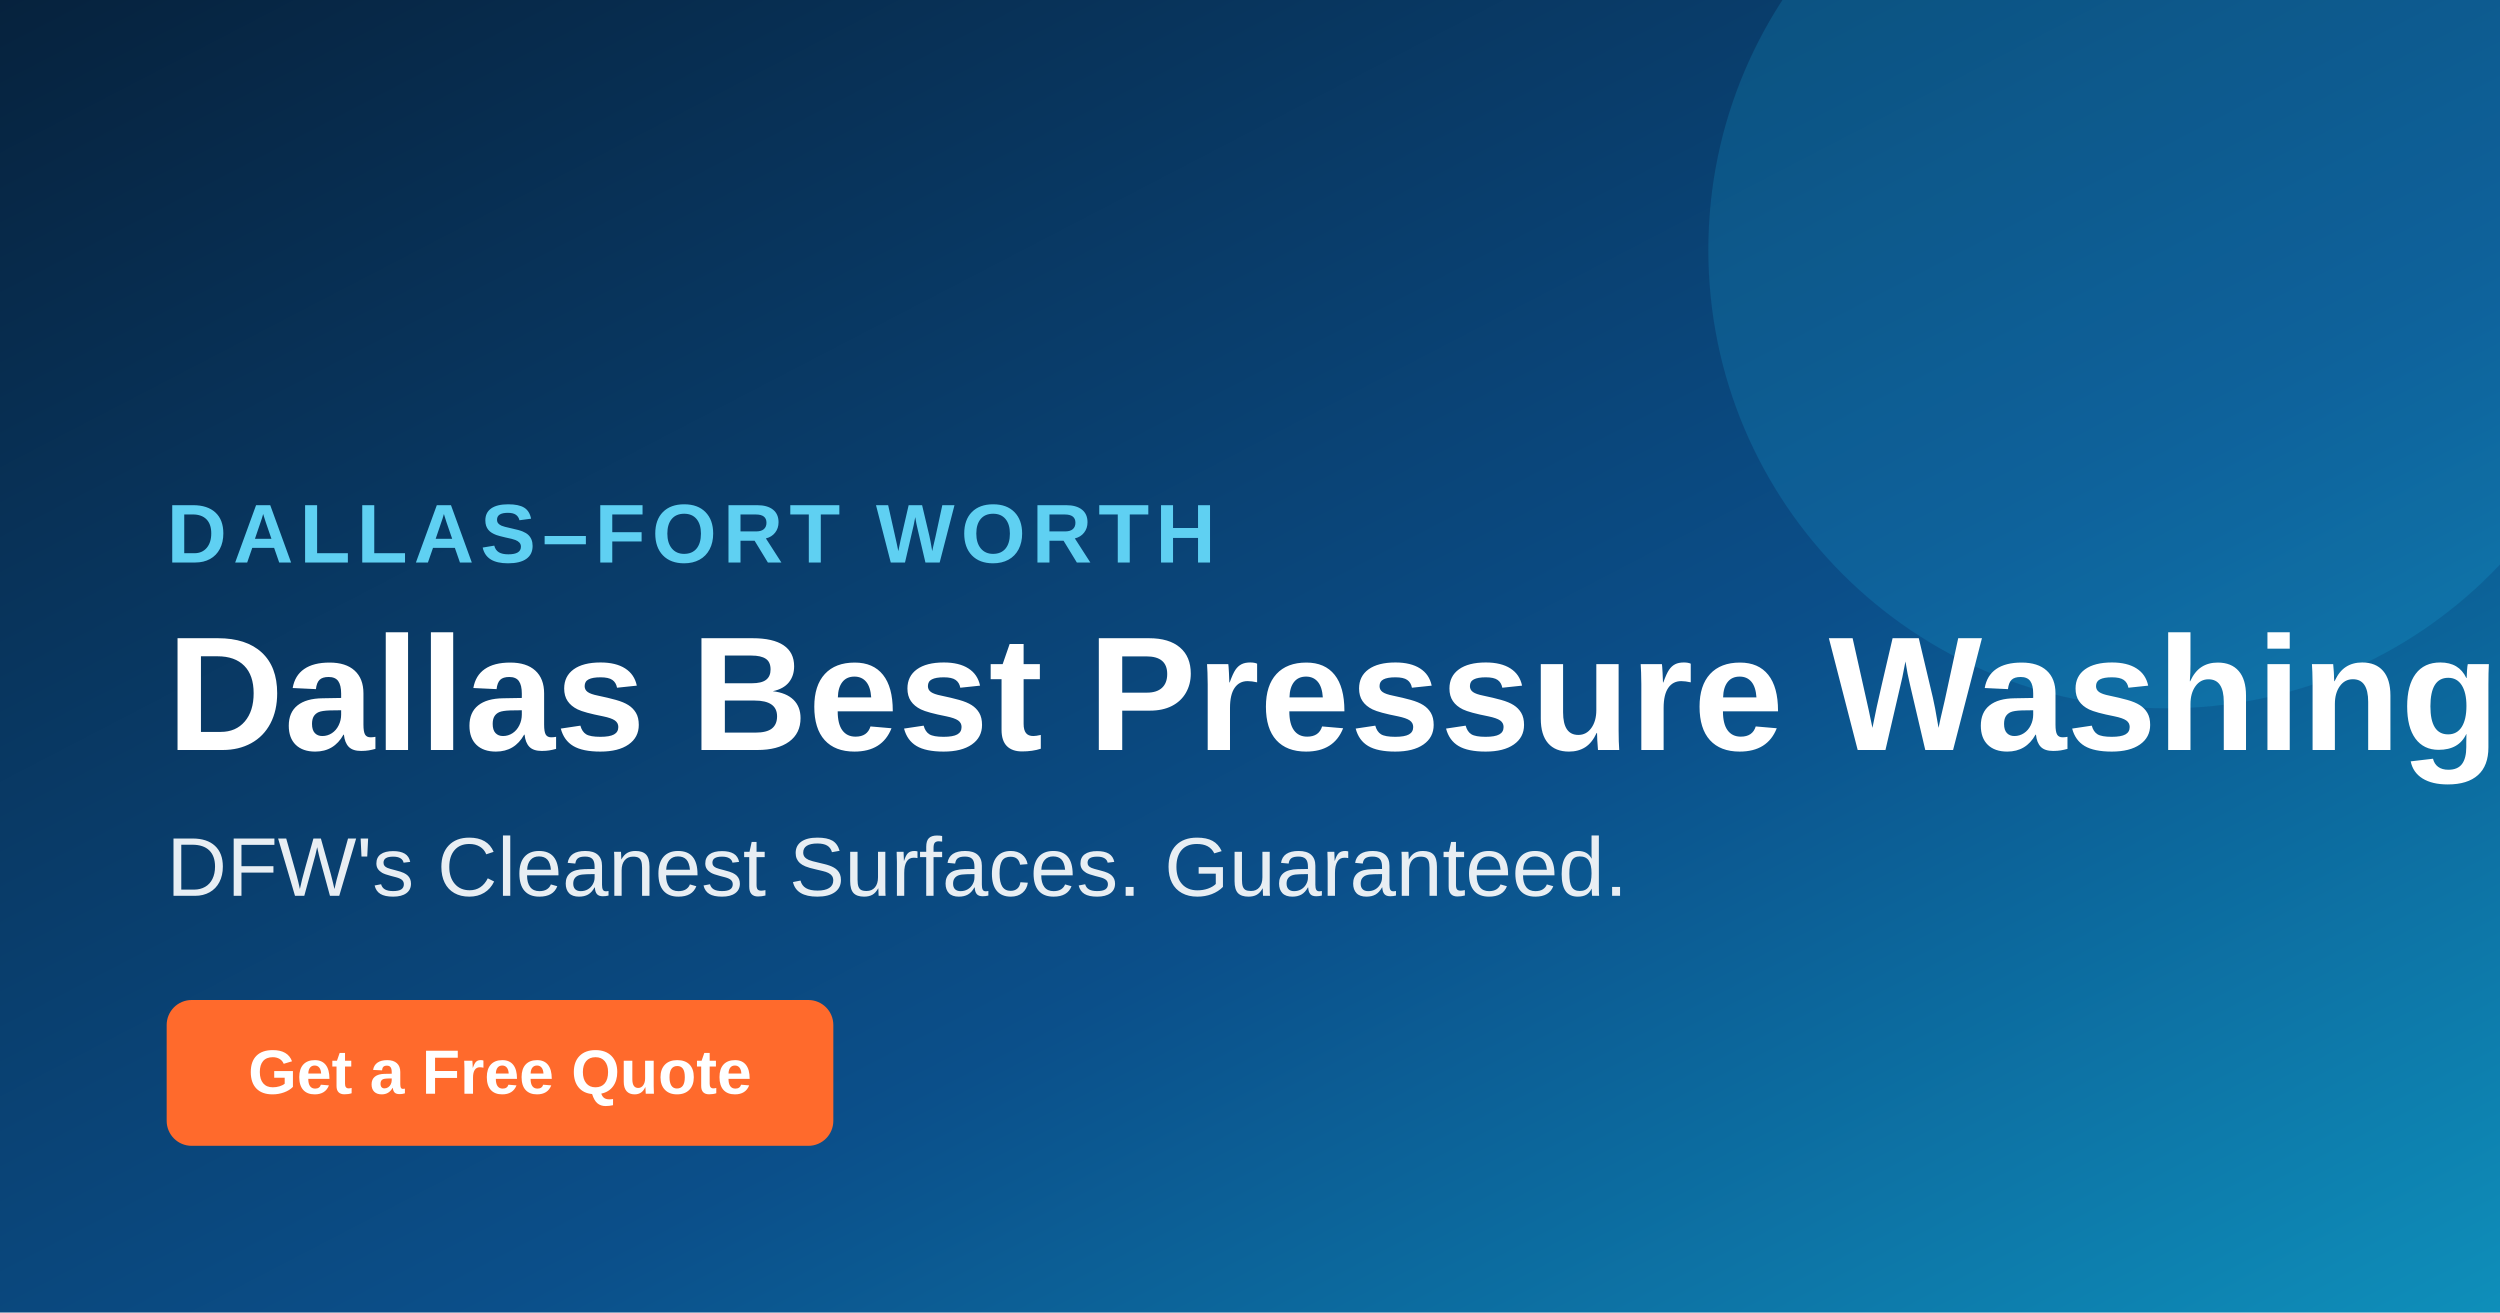
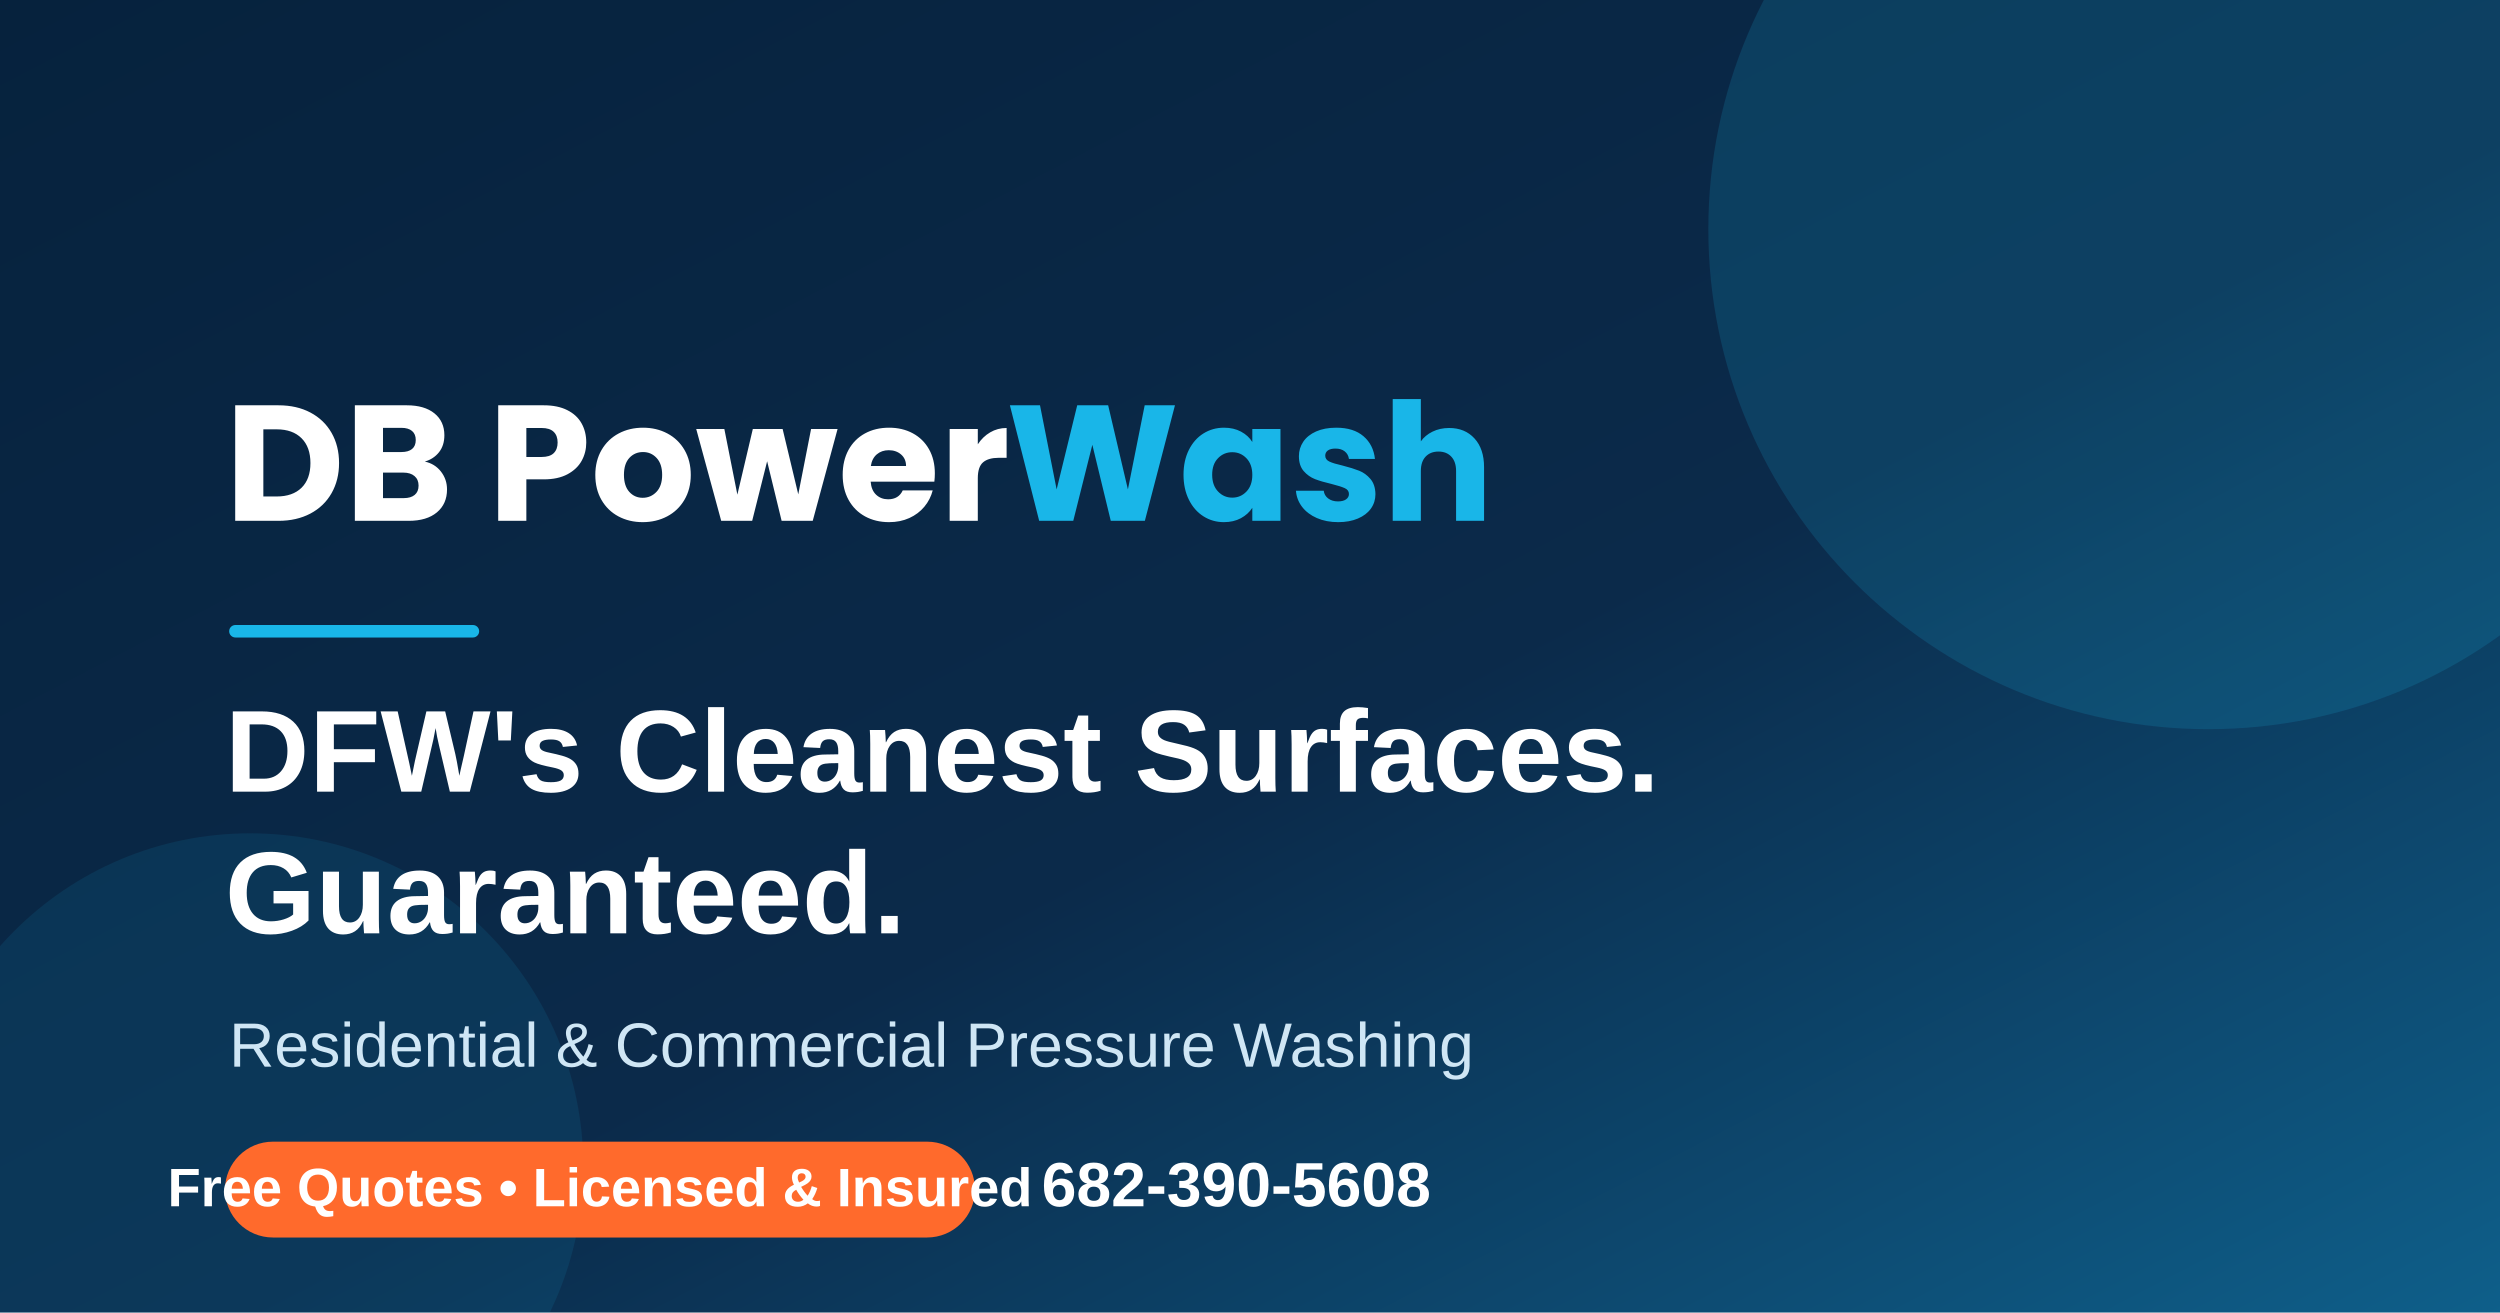
<svg xmlns="http://www.w3.org/2000/svg" width="1200" height="630" viewBox="0 0 1200 630">
  <defs>
    <linearGradient id="bg" x1="0" y1="0" x2="1" y2="1">
      <stop offset="0" stop-color="#06223D" />
-       <stop offset="0.6" stop-color="#0B4F8A" />
-       <stop offset="1" stop-color="#0E8FBA" />
+       <stop offset="0.55" stop-color="#0B2A4A" />
+       <stop offset="1" stop-color="#0E5F8A" />
    </linearGradient>
  </defs>
  <rect width="1200" height="630" fill="url(#bg)" />
-   <circle cx="1040" cy="120" r="220" fill="#19B6E8" opacity="0.18" />
-   <g fill="#FFFFFF" font-family="Arial, Helvetica, sans-serif">
-     <text x="80" y="270" font-size="40" fill="#5FD0F2" font-weight="700" letter-spacing="3">DALLAS–FORT WORTH</text>
-     <text x="80" y="360" font-size="78" font-weight="800">Dallas Best Pressure Washing</text>
-     <text x="80" y="430" font-size="40" fill="#E8EEF3">DFW's Cleanest Surfaces. Guaranteed.</text>
-     <rect x="80" y="480" width="320" height="70" rx="12" fill="#FF6A2C" />
-     <text x="240" y="525" font-size="30" font-weight="700" text-anchor="middle">Get a Free Quote</text>
+   <circle cx="1060" cy="110" r="240" fill="#19B6E8" opacity="0.16" />
+   <circle cx="120" cy="560" r="160" fill="#19B6E8" opacity="0.10" />
+   <g transform="translate(108,250) scale(0.79)">
+     <path fill="#FFFFFF" d="M32.50,-70.20 Q43.59,-70.20 51.89,-65.80 Q60.20,-61.41 64.75,-53.45 Q69.30,-45.50 69.30,-35.09 Q69.30,-24.80 64.75,-16.80 Q60.20,-8.80 51.84,-4.39 Q43.50,-0.00 32.50,-0.00 L6.20,-0.00 L6.20,-70.20 L32.50,-70.20 Z M31.41,-14.80 Q41.09,-14.80 46.50,-20.09 Q51.91,-25.41 51.91,-35.09 Q51.91,-44.80 46.50,-50.19 Q41.09,-55.59 31.41,-55.59 L23.30,-55.59 L23.30,-14.80 L31.41,-14.80 Z M121.40,-36.00 Q127.50,-34.70 131.20,-29.95 Q134.90,-25.20 134.90,-19.09 Q134.90,-10.30 128.75,-5.14 Q122.61,-0.00 111.61,-0.00 L78.90,-0.00 L78.90,-70.20 L110.50,-70.20 Q121.20,-70.20 127.25,-65.30 Q133.29,-60.41 133.29,-52.00 Q133.29,-45.80 130.04,-41.69 Q126.79,-37.59 121.40,-36.00 Z M96.00,-41.80 L107.20,-41.80 Q111.40,-41.80 113.65,-43.64 Q115.90,-45.50 115.90,-49.09 Q115.90,-52.70 113.65,-54.59 Q111.40,-56.50 107.20,-56.50 L96.00,-56.50 L96.00,-41.80 Z M108.61,-13.80 Q112.90,-13.80 115.25,-15.75 Q117.61,-17.70 117.61,-21.41 Q117.61,-25.09 115.15,-27.19 Q112.70,-29.30 108.40,-29.30 L96.00,-29.30 L96.00,-13.80 L108.61,-13.80 Z M219.50,-47.59 Q219.50,-41.50 216.69,-36.45 Q213.89,-31.41 208.10,-28.30 Q202.30,-25.20 193.71,-25.20 L183.10,-25.20 L183.10,-0.00 L166.00,-0.00 L166.00,-70.20 L193.71,-70.20 Q202.10,-70.20 207.89,-67.30 Q213.71,-64.41 216.60,-59.30 Q219.50,-54.20 219.50,-47.59 Z M192.39,-38.80 Q197.30,-38.80 199.69,-41.09 Q202.10,-43.41 202.10,-47.59 Q202.10,-51.80 199.69,-54.09 Q197.30,-56.41 192.39,-56.41 L183.10,-56.41 L183.10,-38.80 L192.39,-38.80 Z M253.79,0.80 Q245.61,0.80 239.04,-2.70 Q232.50,-6.20 228.75,-12.70 Q225.00,-19.20 225.00,-27.91 Q225.00,-36.50 228.79,-43.05 Q232.61,-49.59 239.20,-53.09 Q245.79,-56.59 254.00,-56.59 Q262.20,-56.59 268.79,-53.09 Q275.40,-49.59 279.20,-43.05 Q283.00,-36.50 283.00,-27.91 Q283.00,-19.30 279.14,-12.75 Q275.29,-6.20 268.64,-2.70 Q262.00,0.80 253.79,0.80 Z M253.79,-14.00 Q258.70,-14.00 262.15,-17.59 Q265.61,-21.20 265.61,-27.91 Q265.61,-34.59 262.25,-38.19 Q258.90,-41.80 254.00,-41.80 Q249.00,-41.80 245.70,-38.25 Q242.40,-34.70 242.40,-27.91 Q242.40,-21.20 245.65,-17.59 Q248.90,-14.00 253.79,-14.00 Z M372.20,-55.80 L357.10,-0.00 L338.20,-0.00 L329.40,-36.20 L320.31,-0.00 L301.49,-0.00 L286.31,-55.80 L303.40,-55.80 L311.31,-15.91 L320.70,-55.80 L338.81,-55.80 L348.31,-16.09 L356.10,-55.80 L372.20,-55.80 Z M431.30,-28.80 Q431.30,-26.41 431.00,-23.80 L392.30,-23.80 Q392.70,-18.59 395.64,-15.84 Q398.59,-13.09 402.91,-13.09 Q409.30,-13.09 411.80,-18.50 L430.00,-18.50 Q428.59,-13.00 424.94,-8.59 Q421.30,-4.20 415.80,-1.70 Q410.30,0.80 403.50,0.80 Q395.30,0.80 388.89,-2.70 Q382.50,-6.20 378.89,-12.70 Q375.30,-19.20 375.30,-27.91 Q375.30,-36.59 378.84,-43.09 Q382.41,-49.59 388.80,-53.09 Q395.20,-56.59 403.50,-56.59 Q411.59,-56.59 417.89,-53.19 Q424.20,-49.80 427.75,-43.50 Q431.30,-37.20 431.30,-28.80 Z M413.80,-33.30 Q413.80,-37.70 410.80,-40.30 Q407.80,-42.91 403.30,-42.91 Q399.00,-42.91 396.05,-40.41 Q393.09,-37.91 392.41,-33.30 L413.80,-33.30 Z M457.40,-46.50 Q460.40,-51.09 464.90,-53.75 Q469.40,-56.41 474.90,-56.41 L474.90,-38.30 L470.19,-38.30 Q463.80,-38.30 460.60,-35.55 Q457.40,-32.80 457.40,-25.91 L457.40,-0.00 L440.30,-0.00 L440.30,-55.80 L457.40,-55.80 L457.40,-46.50 Z" />
+     <path fill="#19B6E8" d="M577.19,-70.20 L558.90,-0.00 L538.19,-0.00 L526.99,-46.20 L515.40,-0.00 L494.69,-0.00 L476.90,-70.20 L495.19,-70.20 L505.30,-19.09 L517.80,-70.20 L536.60,-70.20 L548.60,-19.09 L558.80,-70.20 L577.19,-70.20 Z M582.39,-28.00 Q582.39,-36.59 585.64,-43.09 Q588.89,-49.59 594.49,-53.09 Q600.10,-56.59 607.00,-56.59 Q612.89,-56.59 617.35,-54.19 Q621.80,-51.80 624.19,-47.91 L624.19,-55.80 L641.30,-55.80 L641.30,-0.00 L624.19,-0.00 L624.19,-7.91 Q621.69,-4.00 617.24,-1.59 Q612.80,0.80 606.89,0.80 Q600.10,0.80 594.49,-2.75 Q588.89,-6.30 585.64,-12.84 Q582.39,-19.41 582.39,-28.00 Z M624.19,-27.91 Q624.19,-34.30 620.64,-38.00 Q617.10,-41.70 612.00,-41.70 Q606.89,-41.70 603.35,-38.05 Q599.80,-34.41 599.80,-28.00 Q599.80,-21.59 603.35,-17.84 Q606.89,-14.09 612.00,-14.09 Q617.10,-14.09 620.64,-17.80 Q624.19,-21.50 624.19,-27.91 Z M676.40,0.80 Q669.09,0.80 663.39,-1.70 Q657.70,-4.20 654.39,-8.55 Q651.09,-12.91 650.70,-18.30 L667.59,-18.30 Q667.90,-15.41 670.29,-13.59 Q672.70,-11.80 676.20,-11.80 Q679.40,-11.80 681.15,-13.05 Q682.90,-14.30 682.90,-16.30 Q682.90,-18.70 680.40,-19.84 Q677.90,-21.00 672.29,-22.41 Q666.29,-23.80 662.29,-25.34 Q658.29,-26.91 655.39,-30.25 Q652.50,-33.59 652.50,-39.30 Q652.50,-44.09 655.14,-48.05 Q657.79,-52.00 662.93,-54.30 Q668.09,-56.59 675.20,-56.59 Q685.70,-56.59 691.75,-51.39 Q697.79,-46.20 698.70,-37.59 L682.90,-37.59 Q682.50,-40.50 680.34,-42.20 Q678.20,-43.91 674.70,-43.91 Q671.70,-43.91 670.09,-42.75 Q668.50,-41.59 668.50,-39.59 Q668.50,-37.20 671.04,-36.00 Q673.59,-34.80 679.00,-33.59 Q685.20,-32.00 689.09,-30.45 Q693.00,-28.91 695.95,-25.45 Q698.90,-22.00 699.00,-16.20 Q699.00,-11.30 696.25,-7.44 Q693.50,-3.59 688.34,-1.39 Q683.20,0.80 676.40,0.80 Z M743.80,-56.41 Q753.39,-56.41 759.19,-50.05 Q765.00,-43.70 765.00,-32.59 L765.00,-0.00 L748.00,-0.00 L748.00,-30.30 Q748.00,-35.91 745.09,-39.00 Q742.20,-42.09 737.30,-42.09 Q732.39,-42.09 729.48,-39.00 Q726.59,-35.91 726.59,-30.30 L726.59,-0.00 L709.50,-0.00 L709.50,-74.00 L726.59,-74.00 L726.59,-48.30 Q729.20,-52.00 733.70,-54.20 Q738.20,-56.41 743.80,-56.41 Z" />
+   </g>
+   <rect x="110" y="300" width="120" height="6" rx="3" fill="#19B6E8" />
+   <g font-family="Arial, Helvetica, sans-serif">
+     <text x="108" y="380" font-size="56" font-weight="800" fill="#FFFFFF">DFW's Cleanest Surfaces.</text>
+     <text x="108" y="448" font-size="56" font-weight="800" fill="#FFFFFF">Guaranteed.</text>
+     <text x="110" y="512" font-size="30" fill="#CFE6F5">Residential &amp; Commercial Pressure Washing</text>
+     <rect x="108" y="548" width="360" height="46" rx="23" fill="#FF6A2C" />
+     <text x="288" y="579" font-size="26" font-weight="700" fill="#FFFFFF" text-anchor="middle">Free Quotes • Licensed &amp; Insured</text>
+     <text x="500" y="579" font-size="30" font-weight="700" fill="#FFFFFF">682-390-5608</text>
  </g>
</svg>
